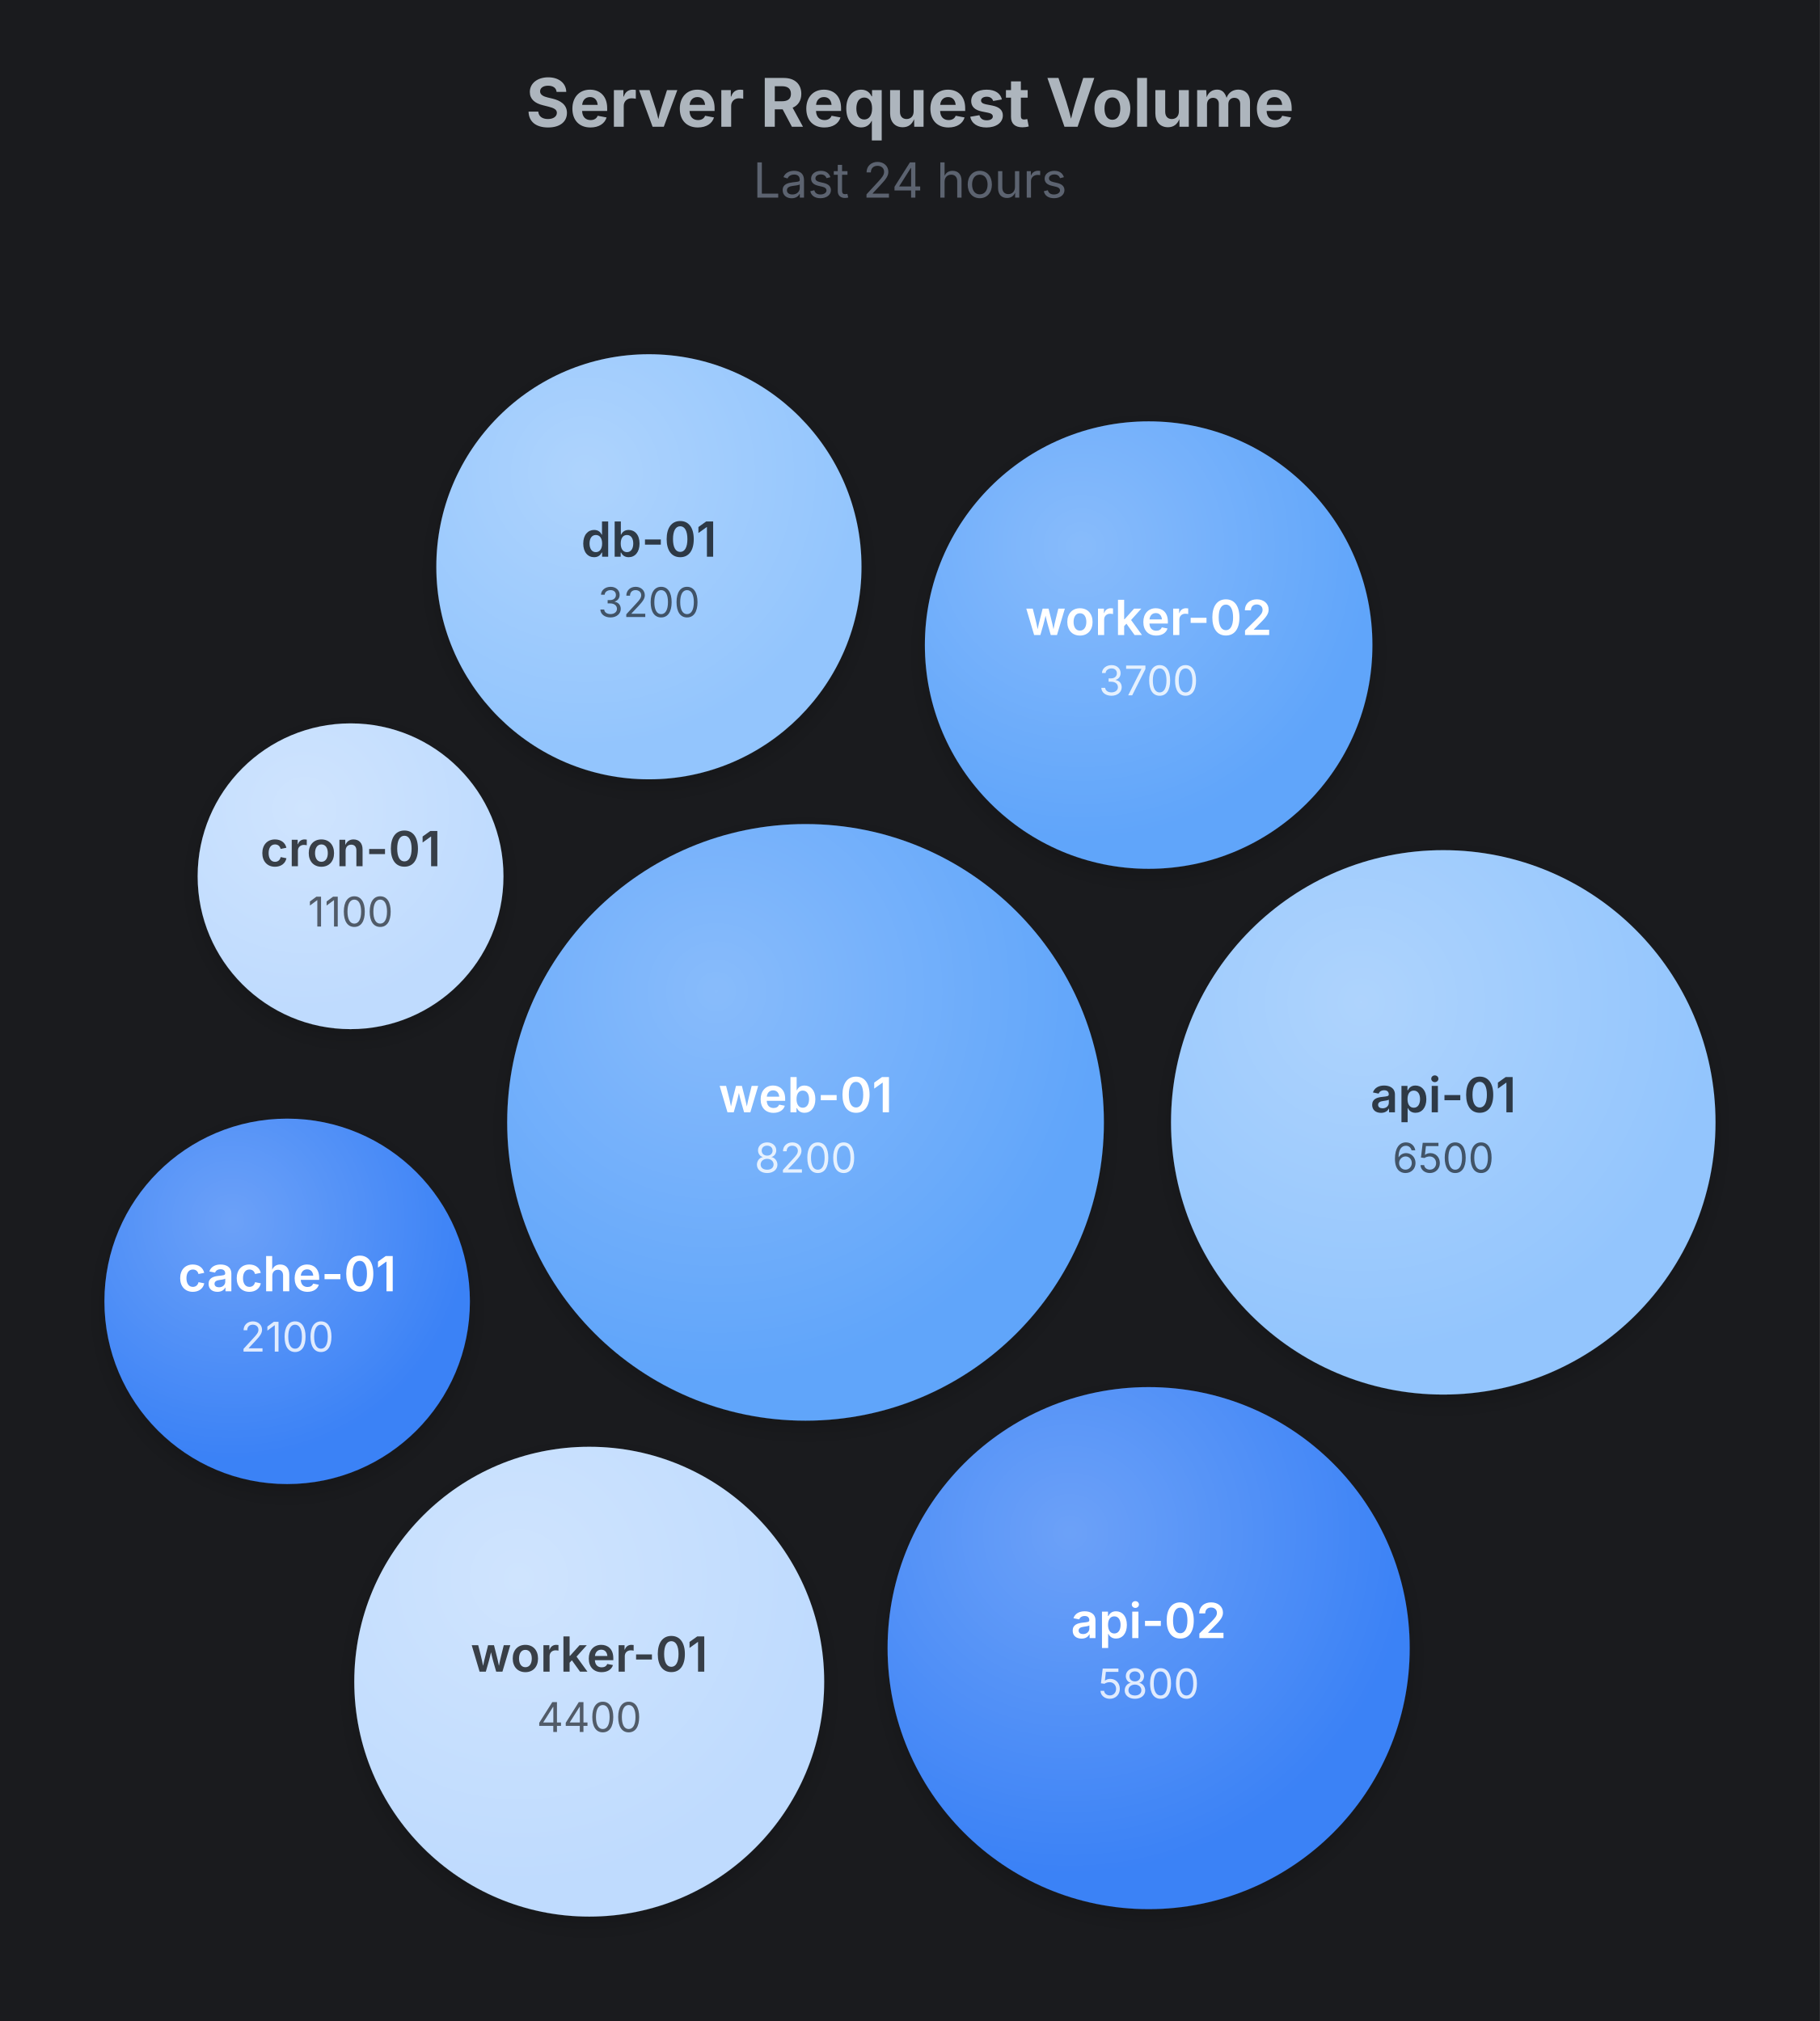
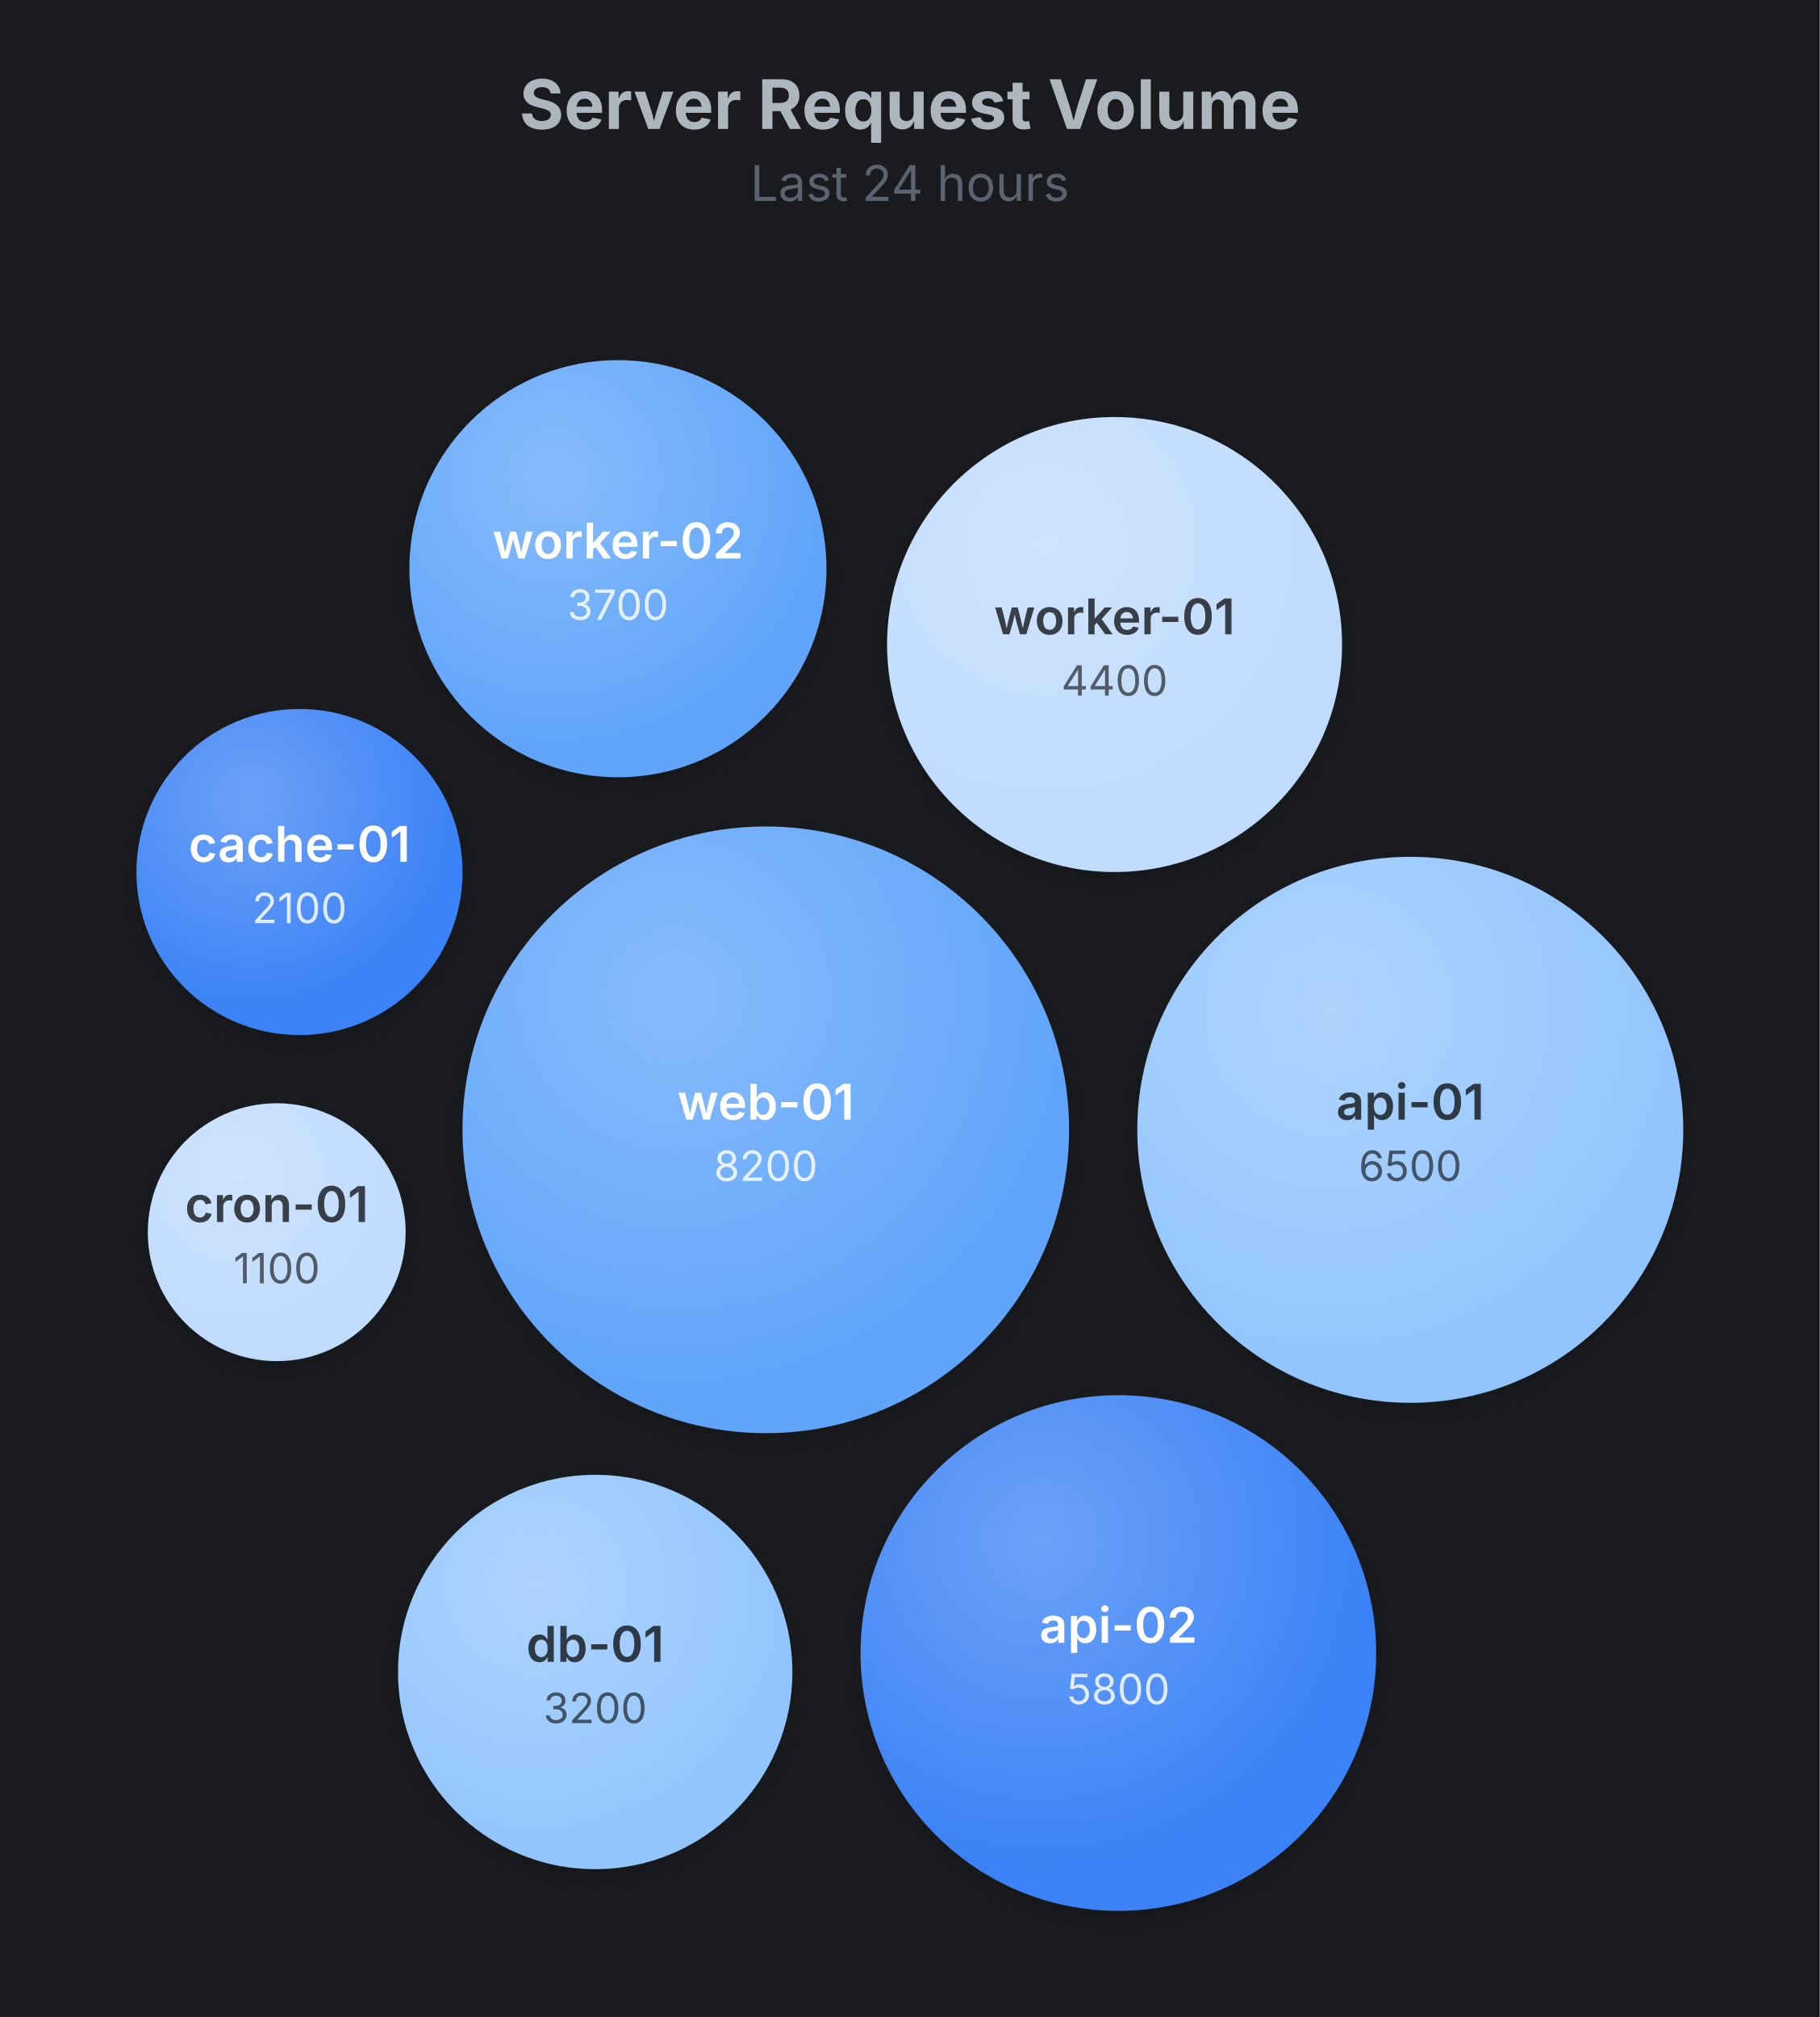
- <svg xmlns="http://www.w3.org/2000/svg" width="488" height="542" viewBox="0 0 488 542">
+ <svg xmlns="http://www.w3.org/2000/svg" width="480" height="532" viewBox="0 0 480 532">
  <rect width="100%" height="100%" fill="#1a1b1e" />
-   <text x="244" y="34" text-anchor="middle" font-family="Inter, system-ui, -apple-system, sans-serif" font-size="18" font-weight="700" fill="#adb5bd">Server Request Volume</text>
-   <text x="244" y="53" text-anchor="middle" font-family="Inter, system-ui, -apple-system, sans-serif" font-size="13" fill="#5c6370">Last 24 hours</text>
+   <text x="240" y="34" text-anchor="middle" font-family="Inter, system-ui, -apple-system, sans-serif" font-size="18" font-weight="700" fill="#adb5bd">Server Request Volume</text>
+   <text x="240" y="53" text-anchor="middle" font-family="Inter, system-ui, -apple-system, sans-serif" font-size="13" fill="#5c6370">Last 24 hours</text>
  <g class="bubble-chart" transform="translate(0,67)">
    <defs>
      <filter id="bub-1-sh" x="-50%" y="-50%" width="200%" height="200%">
        <feDropShadow dx="0" dy="2" stdDeviation="3" flood-color="rgba(0,0,0,0.18)" />
      </filter>
      <radialGradient id="bub-1-hl" cx="35%" cy="28%" r="65%" fx="35%" fy="28%">
        <stop offset="0%" stop-color="rgba(255,255,255,0.25)" />
        <stop offset="100%" stop-color="rgba(255,255,255,0)" />
      </radialGradient>
    </defs>
-     <circle cx="216" cy="234" r="80" fill="#60a5fa" filter="url(#bub-1-sh)">
+     <circle cx="202" cy="231" r="80" fill="#60a5fa" filter="url(#bub-1-sh)">
      <animate attributeName="r" values="80;83;80" dur="3s" begin="0s" repeatCount="indefinite" calcMode="spline" keySplines="0.45 0 0.55 1;0.45 0 0.55 1" keyTimes="0;0.5;1" />
    </circle>
-     <circle cx="216" cy="234" r="80" fill="url(#bub-1-hl)" pointer-events="none">
+     <circle cx="202" cy="231" r="80" fill="url(#bub-1-hl)" pointer-events="none">
      <animate attributeName="r" values="80;83;80" dur="3s" begin="0s" repeatCount="indefinite" calcMode="spline" keySplines="0.45 0 0.55 1;0.45 0 0.55 1" keyTimes="0;0.5;1" />
    </circle>
-     <text x="216" y="226.5" text-anchor="middle" dominant-baseline="middle" font-family="Inter, system-ui, -apple-system, sans-serif" font-size="13" font-weight="600" fill="#ffffff" pointer-events="none">web-01</text>
-     <text x="216" y="243.5" text-anchor="middle" dominant-baseline="middle" font-family="Inter, system-ui, -apple-system, sans-serif" font-size="11" fill="#ffffff" opacity="0.82" pointer-events="none">8200</text>
-     <circle cx="387" cy="234" r="73" fill="#93c5fd" filter="url(#bub-1-sh)">
-       <animate attributeName="r" values="73;76;73" dur="3s" begin="0.5s" repeatCount="indefinite" calcMode="spline" keySplines="0.45 0 0.55 1;0.45 0 0.55 1" keyTimes="0;0.5;1" />
+     <text x="202" y="223.5" text-anchor="middle" dominant-baseline="middle" font-family="Inter, system-ui, -apple-system, sans-serif" font-size="13" font-weight="600" fill="#ffffff" pointer-events="none">web-01</text>
+     <text x="202" y="240.5" text-anchor="middle" dominant-baseline="middle" font-family="Inter, system-ui, -apple-system, sans-serif" font-size="11" fill="#ffffff" opacity="0.82" pointer-events="none">8200</text>
+     <circle cx="372" cy="231" r="72" fill="#93c5fd" filter="url(#bub-1-sh)">
+       <animate attributeName="r" values="72;75;72" dur="3s" begin="0.5s" repeatCount="indefinite" calcMode="spline" keySplines="0.45 0 0.55 1;0.45 0 0.55 1" keyTimes="0;0.5;1" />
    </circle>
-     <circle cx="387" cy="234" r="73" fill="url(#bub-1-hl)" pointer-events="none">
-       <animate attributeName="r" values="73;76;73" dur="3s" begin="0.5s" repeatCount="indefinite" calcMode="spline" keySplines="0.45 0 0.55 1;0.45 0 0.55 1" keyTimes="0;0.5;1" />
+     <circle cx="372" cy="231" r="72" fill="url(#bub-1-hl)" pointer-events="none">
+       <animate attributeName="r" values="72;75;72" dur="3s" begin="0.5s" repeatCount="indefinite" calcMode="spline" keySplines="0.45 0 0.55 1;0.45 0 0.55 1" keyTimes="0;0.5;1" />
    </circle>
-     <text x="387" y="226.5" text-anchor="middle" dominant-baseline="middle" font-family="Inter, system-ui, -apple-system, sans-serif" font-size="13" font-weight="600" fill="rgba(0,0,0,0.72)" pointer-events="none">api-01</text>
-     <text x="387" y="243.5" text-anchor="middle" dominant-baseline="middle" font-family="Inter, system-ui, -apple-system, sans-serif" font-size="11" fill="rgba(0,0,0,0.72)" opacity="0.82" pointer-events="none">6500</text>
-     <circle cx="308" cy="375" r="70" fill="#3b82f6" filter="url(#bub-1-sh)">
-       <animate attributeName="r" values="70;73;70" dur="3s" begin="1s" repeatCount="indefinite" calcMode="spline" keySplines="0.45 0 0.55 1;0.45 0 0.55 1" keyTimes="0;0.5;1" />
+     <text x="372" y="223.5" text-anchor="middle" dominant-baseline="middle" font-family="Inter, system-ui, -apple-system, sans-serif" font-size="13" font-weight="600" fill="rgba(0,0,0,0.72)" pointer-events="none">api-01</text>
+     <text x="372" y="240.5" text-anchor="middle" dominant-baseline="middle" font-family="Inter, system-ui, -apple-system, sans-serif" font-size="11" fill="rgba(0,0,0,0.72)" opacity="0.82" pointer-events="none">6500</text>
+     <circle cx="295" cy="369" r="68" fill="#3b82f6" filter="url(#bub-1-sh)">
+       <animate attributeName="r" values="68;71;68" dur="3s" begin="1s" repeatCount="indefinite" calcMode="spline" keySplines="0.45 0 0.55 1;0.45 0 0.55 1" keyTimes="0;0.5;1" />
    </circle>
-     <circle cx="308" cy="375" r="70" fill="url(#bub-1-hl)" pointer-events="none">
-       <animate attributeName="r" values="70;73;70" dur="3s" begin="1s" repeatCount="indefinite" calcMode="spline" keySplines="0.45 0 0.55 1;0.45 0 0.55 1" keyTimes="0;0.5;1" />
+     <circle cx="295" cy="369" r="68" fill="url(#bub-1-hl)" pointer-events="none">
+       <animate attributeName="r" values="68;71;68" dur="3s" begin="1s" repeatCount="indefinite" calcMode="spline" keySplines="0.45 0 0.55 1;0.45 0 0.55 1" keyTimes="0;0.5;1" />
    </circle>
-     <text x="308" y="367.5" text-anchor="middle" dominant-baseline="middle" font-family="Inter, system-ui, -apple-system, sans-serif" font-size="13" font-weight="600" fill="#ffffff" pointer-events="none">api-02</text>
-     <text x="308" y="384.5" text-anchor="middle" dominant-baseline="middle" font-family="Inter, system-ui, -apple-system, sans-serif" font-size="11" fill="#ffffff" opacity="0.82" pointer-events="none">5800</text>
-     <circle cx="158" cy="384" r="63" fill="#bfdbfe" filter="url(#bub-1-sh)">
-       <animate attributeName="r" values="63;66;63" dur="3s" begin="1.5s" repeatCount="indefinite" calcMode="spline" keySplines="0.45 0 0.55 1;0.45 0 0.55 1" keyTimes="0;0.5;1" />
+     <text x="295" y="361.5" text-anchor="middle" dominant-baseline="middle" font-family="Inter, system-ui, -apple-system, sans-serif" font-size="13" font-weight="600" fill="#ffffff" pointer-events="none">api-02</text>
+     <text x="295" y="378.5" text-anchor="middle" dominant-baseline="middle" font-family="Inter, system-ui, -apple-system, sans-serif" font-size="11" fill="#ffffff" opacity="0.82" pointer-events="none">5800</text>
+     <circle cx="294" cy="103" r="60" fill="#bfdbfe" filter="url(#bub-1-sh)">
+       <animate attributeName="r" values="60;62;60" dur="3s" begin="1.5s" repeatCount="indefinite" calcMode="spline" keySplines="0.45 0 0.55 1;0.45 0 0.55 1" keyTimes="0;0.5;1" />
    </circle>
-     <circle cx="158" cy="384" r="63" fill="url(#bub-1-hl)" pointer-events="none">
-       <animate attributeName="r" values="63;66;63" dur="3s" begin="1.5s" repeatCount="indefinite" calcMode="spline" keySplines="0.45 0 0.55 1;0.45 0 0.55 1" keyTimes="0;0.5;1" />
+     <circle cx="294" cy="103" r="60" fill="url(#bub-1-hl)" pointer-events="none">
+       <animate attributeName="r" values="60;62;60" dur="3s" begin="1.5s" repeatCount="indefinite" calcMode="spline" keySplines="0.45 0 0.55 1;0.45 0 0.55 1" keyTimes="0;0.5;1" />
    </circle>
-     <text x="158" y="376.5" text-anchor="middle" dominant-baseline="middle" font-family="Inter, system-ui, -apple-system, sans-serif" font-size="13" font-weight="600" fill="rgba(0,0,0,0.72)" pointer-events="none">worker-01</text>
-     <text x="158" y="393.5" text-anchor="middle" dominant-baseline="middle" font-family="Inter, system-ui, -apple-system, sans-serif" font-size="11" fill="rgba(0,0,0,0.72)" opacity="0.82" pointer-events="none">4400</text>
-     <circle cx="308" cy="106" r="60" fill="#60a5fa" filter="url(#bub-1-sh)">
-       <animate attributeName="r" values="60;62;60" dur="3s" begin="0s" repeatCount="indefinite" calcMode="spline" keySplines="0.45 0 0.55 1;0.45 0 0.55 1" keyTimes="0;0.5;1" />
+     <text x="294" y="95.5" text-anchor="middle" dominant-baseline="middle" font-family="Inter, system-ui, -apple-system, sans-serif" font-size="13" font-weight="600" fill="rgba(0,0,0,0.72)" pointer-events="none">worker-01</text>
+     <text x="294" y="112.5" text-anchor="middle" dominant-baseline="middle" font-family="Inter, system-ui, -apple-system, sans-serif" font-size="11" fill="rgba(0,0,0,0.72)" opacity="0.82" pointer-events="none">4400</text>
+     <circle cx="163" cy="83" r="55" fill="#60a5fa" filter="url(#bub-1-sh)">
+       <animate attributeName="r" values="55;57;55" dur="3s" begin="0s" repeatCount="indefinite" calcMode="spline" keySplines="0.45 0 0.55 1;0.45 0 0.55 1" keyTimes="0;0.5;1" />
    </circle>
-     <circle cx="308" cy="106" r="60" fill="url(#bub-1-hl)" pointer-events="none">
-       <animate attributeName="r" values="60;62;60" dur="3s" begin="0s" repeatCount="indefinite" calcMode="spline" keySplines="0.45 0 0.55 1;0.45 0 0.55 1" keyTimes="0;0.5;1" />
+     <circle cx="163" cy="83" r="55" fill="url(#bub-1-hl)" pointer-events="none">
+       <animate attributeName="r" values="55;57;55" dur="3s" begin="0s" repeatCount="indefinite" calcMode="spline" keySplines="0.45 0 0.55 1;0.45 0 0.55 1" keyTimes="0;0.5;1" />
    </circle>
-     <text x="308" y="98.5" text-anchor="middle" dominant-baseline="middle" font-family="Inter, system-ui, -apple-system, sans-serif" font-size="13" font-weight="600" fill="#ffffff" pointer-events="none">worker-02</text>
-     <text x="308" y="115.5" text-anchor="middle" dominant-baseline="middle" font-family="Inter, system-ui, -apple-system, sans-serif" font-size="11" fill="#ffffff" opacity="0.82" pointer-events="none">3700</text>
-     <circle cx="174" cy="85" r="57" fill="#93c5fd" filter="url(#bub-1-sh)">
-       <animate attributeName="r" values="57;59;57" dur="3s" begin="0.5s" repeatCount="indefinite" calcMode="spline" keySplines="0.45 0 0.55 1;0.45 0 0.55 1" keyTimes="0;0.5;1" />
+     <text x="163" y="75.5" text-anchor="middle" dominant-baseline="middle" font-family="Inter, system-ui, -apple-system, sans-serif" font-size="13" font-weight="600" fill="#ffffff" pointer-events="none">worker-02</text>
+     <text x="163" y="92.5" text-anchor="middle" dominant-baseline="middle" font-family="Inter, system-ui, -apple-system, sans-serif" font-size="11" fill="#ffffff" opacity="0.82" pointer-events="none">3700</text>
+     <circle cx="157" cy="374" r="52" fill="#93c5fd" filter="url(#bub-1-sh)">
+       <animate attributeName="r" values="52;54;52" dur="3s" begin="0.5s" repeatCount="indefinite" calcMode="spline" keySplines="0.45 0 0.55 1;0.45 0 0.55 1" keyTimes="0;0.5;1" />
    </circle>
-     <circle cx="174" cy="85" r="57" fill="url(#bub-1-hl)" pointer-events="none">
-       <animate attributeName="r" values="57;59;57" dur="3s" begin="0.5s" repeatCount="indefinite" calcMode="spline" keySplines="0.45 0 0.55 1;0.45 0 0.55 1" keyTimes="0;0.5;1" />
+     <circle cx="157" cy="374" r="52" fill="url(#bub-1-hl)" pointer-events="none">
+       <animate attributeName="r" values="52;54;52" dur="3s" begin="0.5s" repeatCount="indefinite" calcMode="spline" keySplines="0.45 0 0.55 1;0.45 0 0.55 1" keyTimes="0;0.5;1" />
    </circle>
-     <text x="174" y="77.5" text-anchor="middle" dominant-baseline="middle" font-family="Inter, system-ui, -apple-system, sans-serif" font-size="13" font-weight="600" fill="rgba(0,0,0,0.72)" pointer-events="none">db-01</text>
-     <text x="174" y="94.5" text-anchor="middle" dominant-baseline="middle" font-family="Inter, system-ui, -apple-system, sans-serif" font-size="11" fill="rgba(0,0,0,0.72)" opacity="0.82" pointer-events="none">3200</text>
-     <circle cx="77" cy="282" r="49" fill="#3b82f6" filter="url(#bub-1-sh)">
-       <animate attributeName="r" values="49;51;49" dur="3s" begin="1s" repeatCount="indefinite" calcMode="spline" keySplines="0.45 0 0.55 1;0.45 0 0.55 1" keyTimes="0;0.5;1" />
+     <text x="157" y="366.5" text-anchor="middle" dominant-baseline="middle" font-family="Inter, system-ui, -apple-system, sans-serif" font-size="13" font-weight="600" fill="rgba(0,0,0,0.72)" pointer-events="none">db-01</text>
+     <text x="157" y="383.5" text-anchor="middle" dominant-baseline="middle" font-family="Inter, system-ui, -apple-system, sans-serif" font-size="11" fill="rgba(0,0,0,0.72)" opacity="0.82" pointer-events="none">3200</text>
+     <circle cx="79" cy="163" r="43" fill="#3b82f6" filter="url(#bub-1-sh)">
+       <animate attributeName="r" values="43;45;43" dur="3s" begin="1s" repeatCount="indefinite" calcMode="spline" keySplines="0.45 0 0.55 1;0.45 0 0.55 1" keyTimes="0;0.5;1" />
    </circle>
-     <circle cx="77" cy="282" r="49" fill="url(#bub-1-hl)" pointer-events="none">
-       <animate attributeName="r" values="49;51;49" dur="3s" begin="1s" repeatCount="indefinite" calcMode="spline" keySplines="0.45 0 0.55 1;0.45 0 0.55 1" keyTimes="0;0.5;1" />
+     <circle cx="79" cy="163" r="43" fill="url(#bub-1-hl)" pointer-events="none">
+       <animate attributeName="r" values="43;45;43" dur="3s" begin="1s" repeatCount="indefinite" calcMode="spline" keySplines="0.45 0 0.55 1;0.45 0 0.55 1" keyTimes="0;0.5;1" />
    </circle>
-     <text x="77" y="274.5" text-anchor="middle" dominant-baseline="middle" font-family="Inter, system-ui, -apple-system, sans-serif" font-size="13" font-weight="600" fill="#ffffff" pointer-events="none">cache-01</text>
-     <text x="77" y="291.5" text-anchor="middle" dominant-baseline="middle" font-family="Inter, system-ui, -apple-system, sans-serif" font-size="11" fill="#ffffff" opacity="0.82" pointer-events="none">2100</text>
-     <circle cx="94" cy="168" r="41" fill="#bfdbfe" filter="url(#bub-1-sh)">
-       <animate attributeName="r" values="41;43;41" dur="3s" begin="1.5s" repeatCount="indefinite" calcMode="spline" keySplines="0.45 0 0.55 1;0.45 0 0.55 1" keyTimes="0;0.5;1" />
+     <text x="79" y="155.5" text-anchor="middle" dominant-baseline="middle" font-family="Inter, system-ui, -apple-system, sans-serif" font-size="13" font-weight="600" fill="#ffffff" pointer-events="none">cache-01</text>
+     <text x="79" y="172.5" text-anchor="middle" dominant-baseline="middle" font-family="Inter, system-ui, -apple-system, sans-serif" font-size="11" fill="#ffffff" opacity="0.82" pointer-events="none">2100</text>
+     <circle cx="73" cy="258" r="34" fill="#bfdbfe" filter="url(#bub-1-sh)">
+       <animate attributeName="r" values="34;35;34" dur="3s" begin="1.5s" repeatCount="indefinite" calcMode="spline" keySplines="0.45 0 0.55 1;0.45 0 0.55 1" keyTimes="0;0.5;1" />
    </circle>
-     <circle cx="94" cy="168" r="41" fill="url(#bub-1-hl)" pointer-events="none">
-       <animate attributeName="r" values="41;43;41" dur="3s" begin="1.5s" repeatCount="indefinite" calcMode="spline" keySplines="0.45 0 0.55 1;0.45 0 0.55 1" keyTimes="0;0.5;1" />
+     <circle cx="73" cy="258" r="34" fill="url(#bub-1-hl)" pointer-events="none">
+       <animate attributeName="r" values="34;35;34" dur="3s" begin="1.5s" repeatCount="indefinite" calcMode="spline" keySplines="0.45 0 0.55 1;0.45 0 0.55 1" keyTimes="0;0.5;1" />
    </circle>
-     <text x="94" y="160.5" text-anchor="middle" dominant-baseline="middle" font-family="Inter, system-ui, -apple-system, sans-serif" font-size="13" font-weight="600" fill="rgba(0,0,0,0.72)" pointer-events="none">cron-01</text>
-     <text x="94" y="177.5" text-anchor="middle" dominant-baseline="middle" font-family="Inter, system-ui, -apple-system, sans-serif" font-size="11" fill="rgba(0,0,0,0.72)" opacity="0.82" pointer-events="none">1100</text>
+     <text x="73" y="250.5" text-anchor="middle" dominant-baseline="middle" font-family="Inter, system-ui, -apple-system, sans-serif" font-size="13" font-weight="600" fill="rgba(0,0,0,0.72)" pointer-events="none">cron-01</text>
+     <text x="73" y="267.5" text-anchor="middle" dominant-baseline="middle" font-family="Inter, system-ui, -apple-system, sans-serif" font-size="11" fill="rgba(0,0,0,0.72)" opacity="0.82" pointer-events="none">1100</text>
  </g>
</svg>
